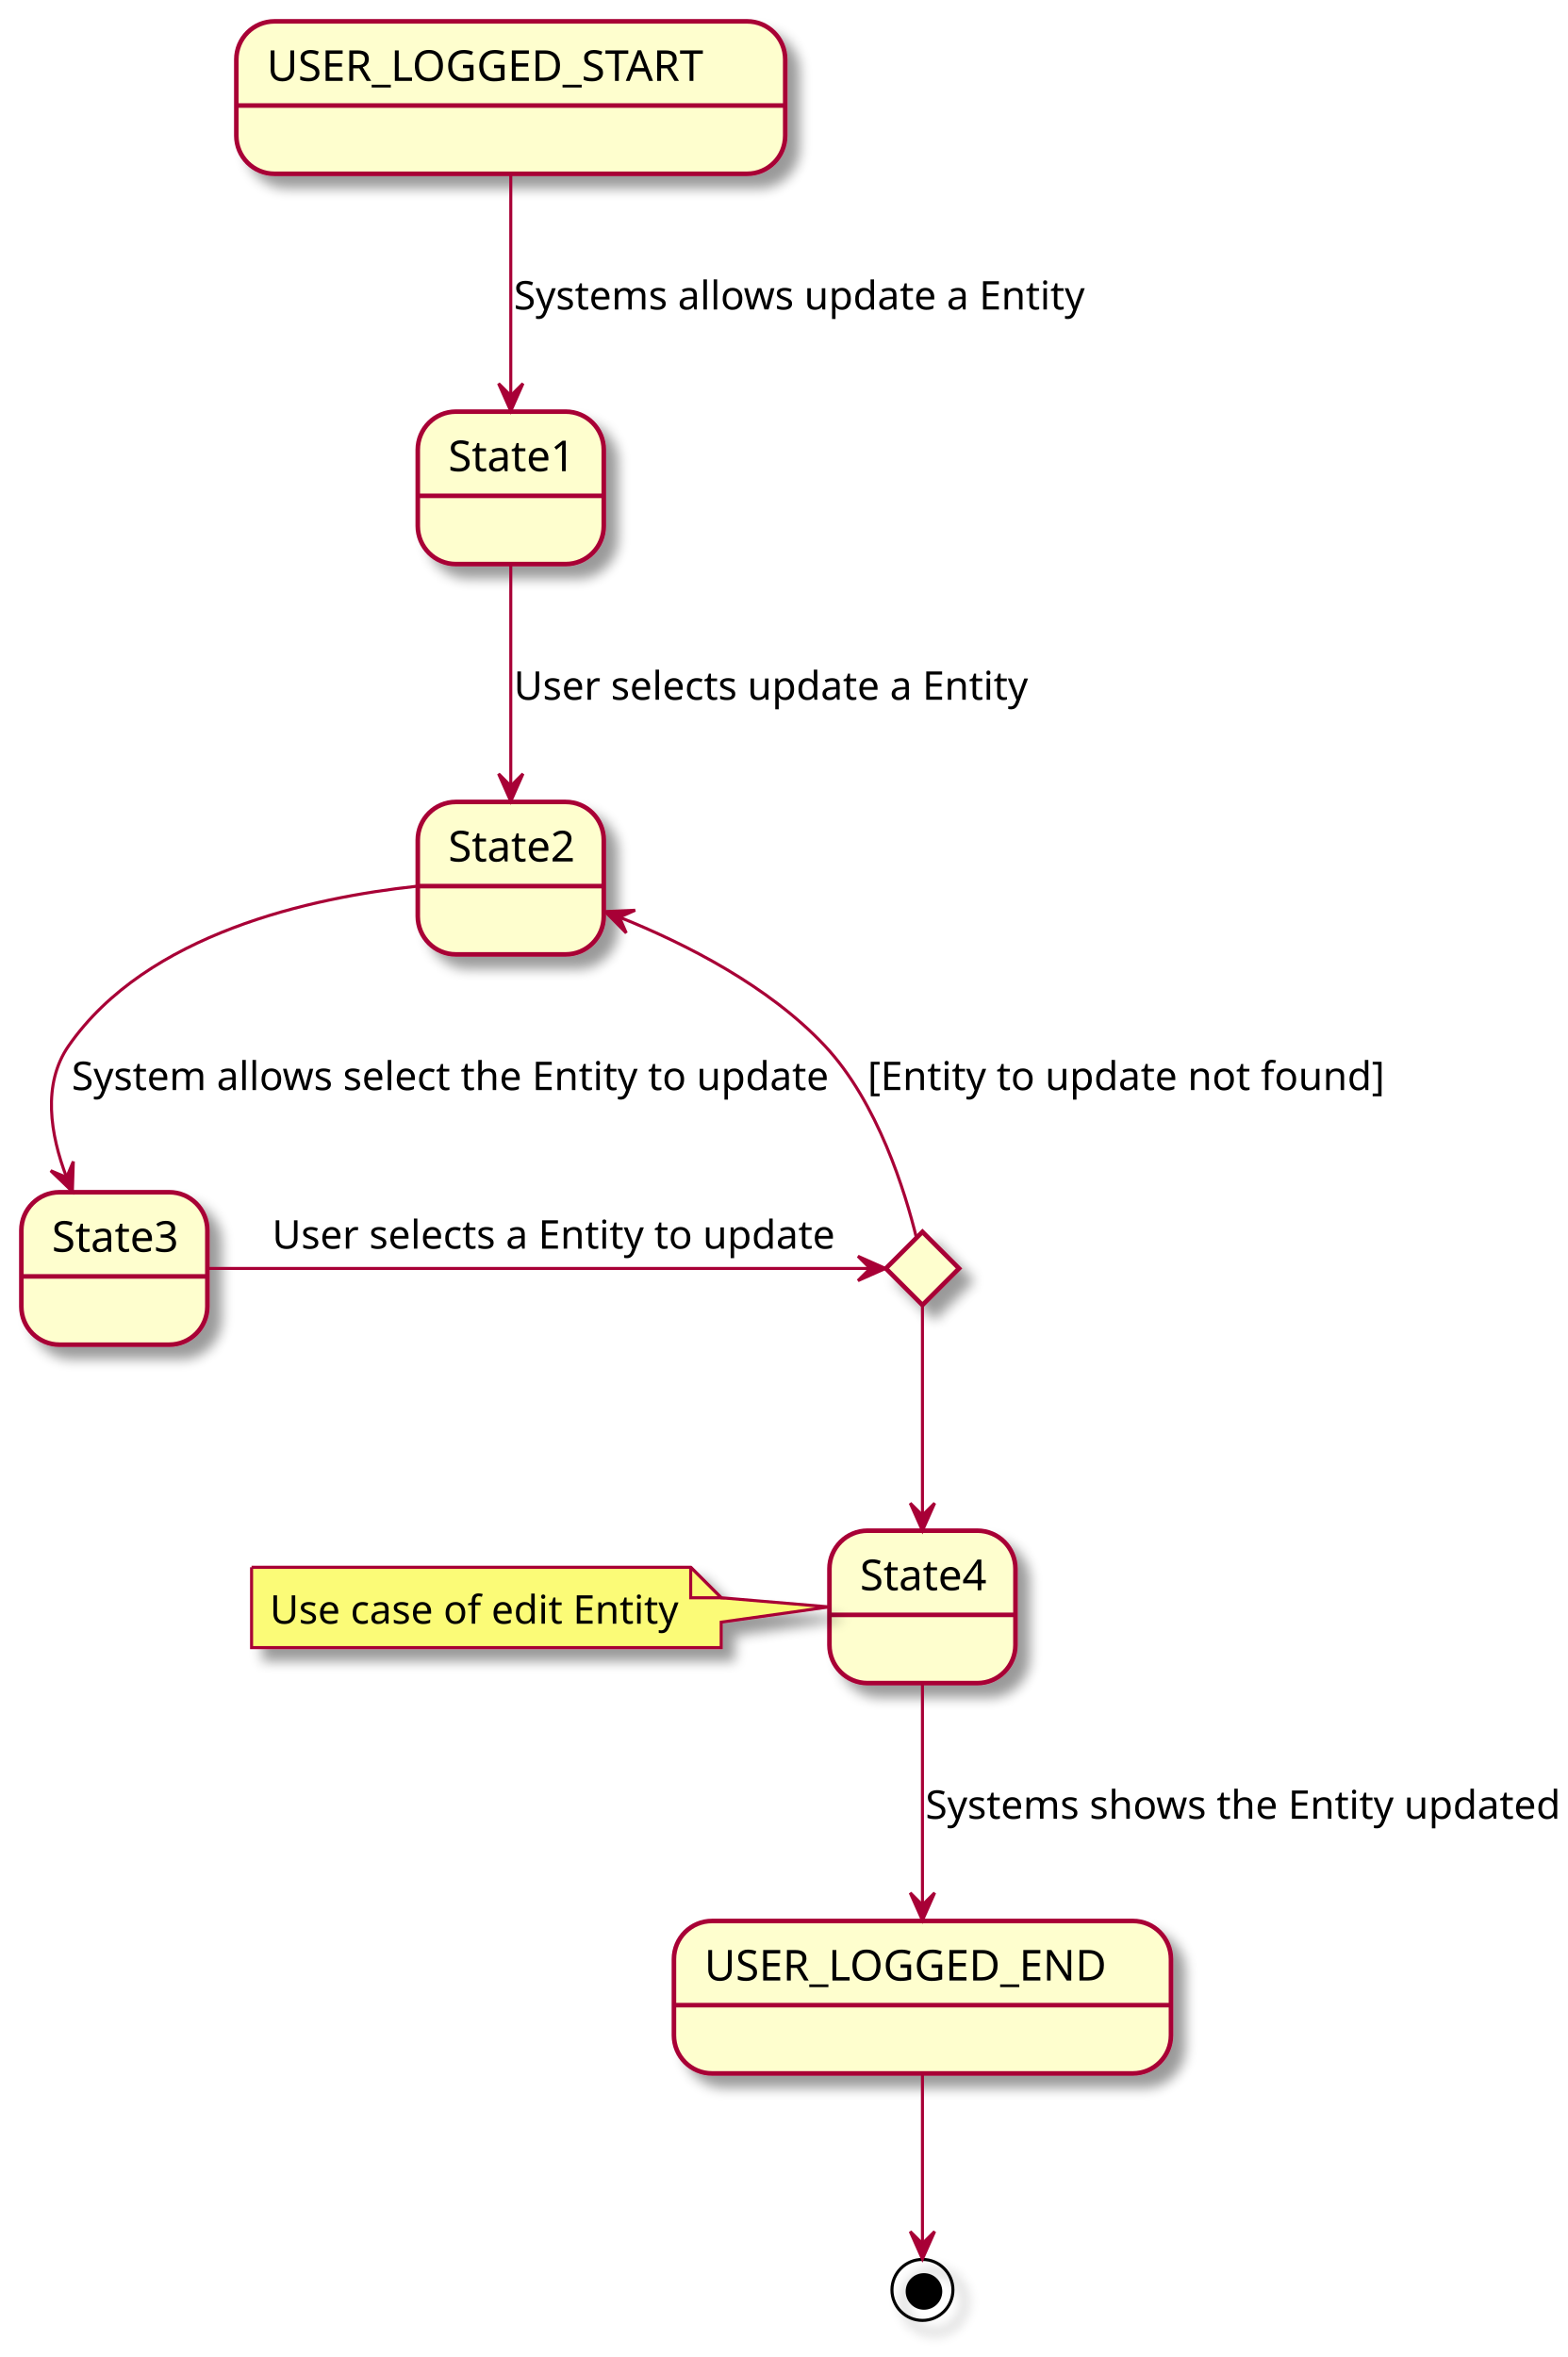
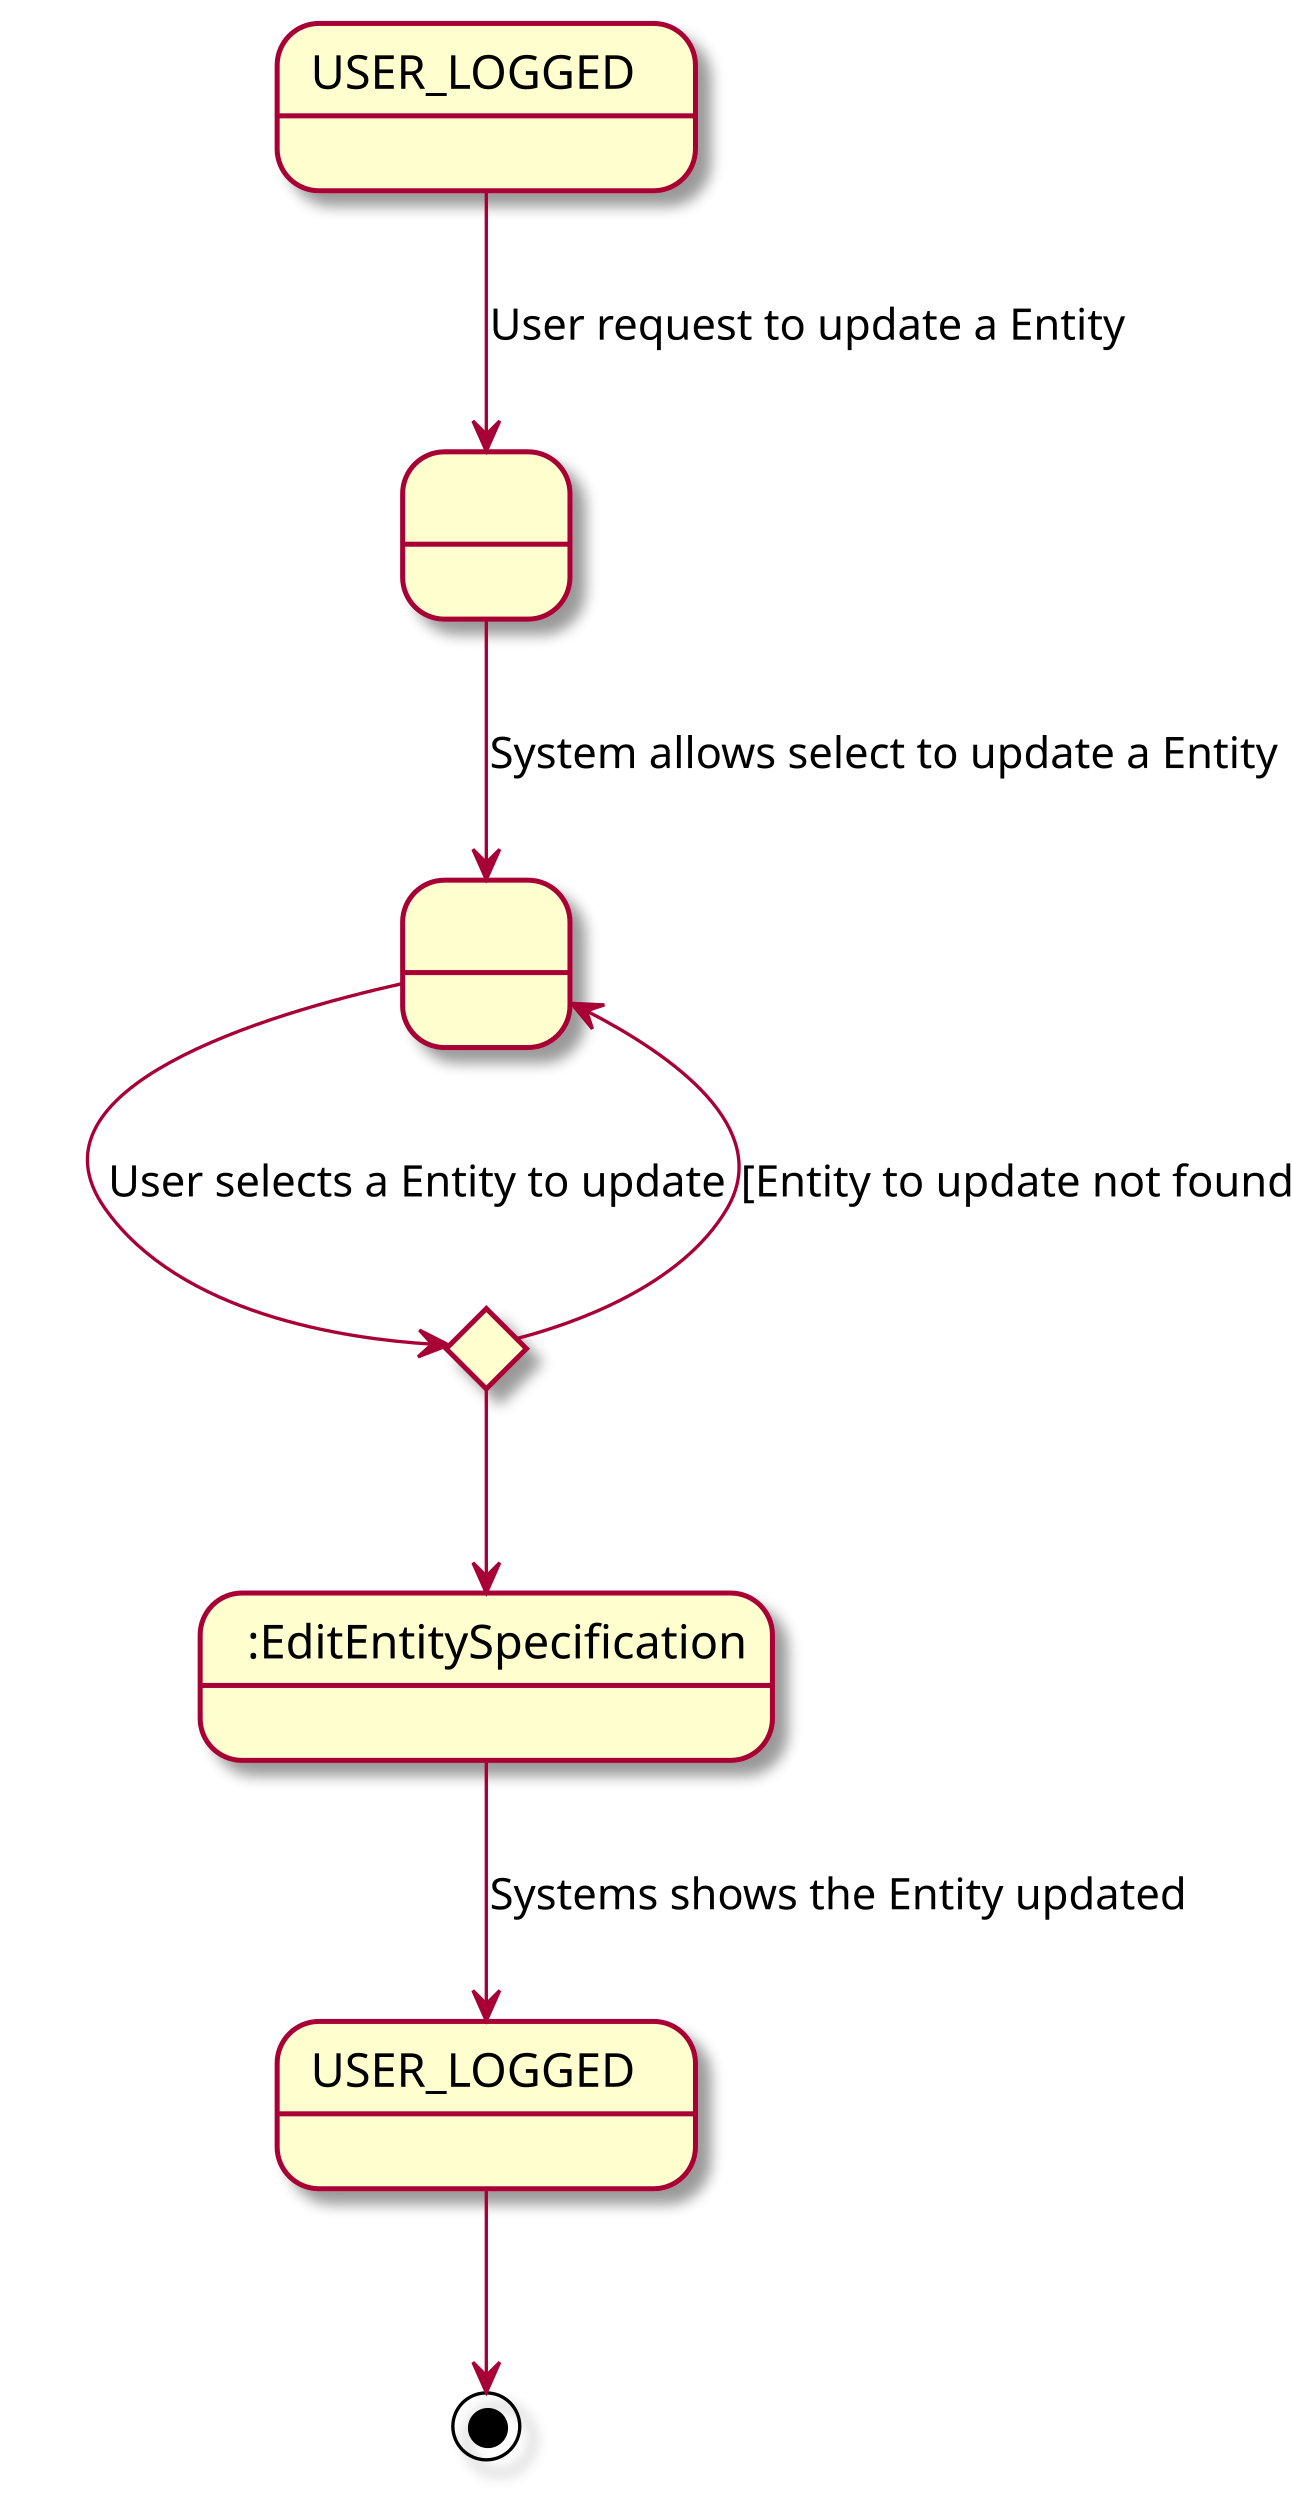
- <svg xmlns="http://www.w3.org/2000/svg" contentScriptType="application/ecmascript" contentStyleType="text/css" height="773px" preserveAspectRatio="none" style="width:514px;height:773px;" version="1.1" viewBox="0 0 514 773" width="514px" zoomAndPan="magnify">
+ <svg xmlns="http://www.w3.org/2000/svg" contentScriptType="application/ecmascript" contentStyleType="text/css" height="747px" preserveAspectRatio="none" style="width:386px;height:747px;background:#FFFFFF;" version="1.1" viewBox="0 0 386 747" width="386px" zoomAndPan="magnify">
  <defs>
-     <filter height="300%" id="fjemortywtfp8" width="300%" x="-1" y="-1">
+     <filter height="300%" id="flpher6g1ortx" width="300%" x="-1" y="-1">
      <feGaussianBlur result="blurOut" stdDeviation="2.0" />
      <feColorMatrix in="blurOut" result="blurOut2" type="matrix" values="0 0 0 0 0 0 0 0 0 0 0 0 0 0 0 0 0 0 .4 0" />
      <feOffset dx="4.0" dy="4.0" in="blurOut2" result="blurOut3" />
      <feBlend in="SourceGraphic" in2="blurOut3" mode="normal" />
    </filter>
  </defs>
  <g>
-     <g id="USER_LOGGED_START">
-       <rect fill="#FEFECE" filter="url(#fjemortywtfp8)" height="50" rx="12.5" ry="12.5" style="stroke:#A80036;stroke-width:1.5;" width="180" x="77.5" y="7" />
-       <line style="stroke:#A80036;stroke-width:1.5;" x1="77.5" x2="257.5" y1="34.609" y2="34.609" />
-       <text fill="#000000" font-family="sans-serif" font-size="14" lengthAdjust="spacing" textLength="160" x="87.5" y="26.533">USER_LOGGED_START</text>
-     </g>
    <g id="State1">
-       <rect fill="#FEFECE" filter="url(#fjemortywtfp8)" height="50" rx="12.5" ry="12.5" style="stroke:#A80036;stroke-width:1.5;" width="61" x="137" y="135" />
-       <line style="stroke:#A80036;stroke-width:1.5;" x1="137" x2="198" y1="162.609" y2="162.609" />
-       <text fill="#000000" font-family="sans-serif" font-size="14" lengthAdjust="spacing" textLength="41" x="147" y="154.533">State1</text>
+       <rect fill="#FEFECE" filter="url(#flpher6g1ortx)" height="50" rx="12.5" ry="12.5" style="stroke:#A80036;stroke-width:1.5;" width="50" x="120.31" y="135" />
+       <line style="stroke:#A80036;stroke-width:1.5;" x1="120.31" x2="170.31" y1="162.609" y2="162.609" />
+       <text fill="#000000" font-family="sans-serif" font-size="14" lengthAdjust="spacing" textLength="0" x="147.31" y="154.533" />
    </g>
    <g id="State2">
-       <rect fill="#FEFECE" filter="url(#fjemortywtfp8)" height="50" rx="12.5" ry="12.5" style="stroke:#A80036;stroke-width:1.5;" width="61" x="137" y="263" />
-       <line style="stroke:#A80036;stroke-width:1.5;" x1="137" x2="198" y1="290.609" y2="290.609" />
-       <text fill="#000000" font-family="sans-serif" font-size="14" lengthAdjust="spacing" textLength="41" x="147" y="282.533">State2</text>
+       <rect fill="#FEFECE" filter="url(#flpher6g1ortx)" height="50" rx="12.5" ry="12.5" style="stroke:#A80036;stroke-width:1.5;" width="50" x="120.31" y="263" />
+       <line style="stroke:#A80036;stroke-width:1.5;" x1="120.31" x2="170.31" y1="290.609" y2="290.609" />
+       <text fill="#000000" font-family="sans-serif" font-size="14" lengthAdjust="spacing" textLength="0" x="147.31" y="282.533" />
+     </g>
+     <g id="USER_LOGGED_START">
+       <rect fill="#FEFECE" filter="url(#flpher6g1ortx)" height="50" rx="12.5" ry="12.5" style="stroke:#A80036;stroke-width:1.5;" width="125" x="82.81" y="7" />
+       <line style="stroke:#A80036;stroke-width:1.5;" x1="82.81" x2="207.81" y1="34.609" y2="34.609" />
+       <text fill="#000000" font-family="sans-serif" font-size="14" lengthAdjust="spacing" textLength="105" x="92.81" y="26.533">USER_LOGGED</text>
    </g>
    <g id="State3">
-       <rect fill="#FEFECE" filter="url(#fjemortywtfp8)" height="50" rx="12.5" ry="12.5" style="stroke:#A80036;stroke-width:1.5;" width="61" x="7" y="391" />
-       <line style="stroke:#A80036;stroke-width:1.5;" x1="7" x2="68" y1="418.609" y2="418.609" />
-       <text fill="#000000" font-family="sans-serif" font-size="14" lengthAdjust="spacing" textLength="41" x="17" y="410.533">State3</text>
+       <rect fill="#FEFECE" filter="url(#flpher6g1ortx)" height="50" rx="12.5" ry="12.5" style="stroke:#A80036;stroke-width:1.5;" width="171" x="59.81" y="476" />
+       <line style="stroke:#A80036;stroke-width:1.5;" x1="59.81" x2="230.81" y1="503.609" y2="503.609" />
+       <text fill="#000000" font-family="sans-serif" font-size="14" lengthAdjust="spacing" textLength="143" x="73.81" y="495.533">:EditEntitySpecification</text>
    </g>
-     <polygon fill="#FEFECE" filter="url(#fjemortywtfp8)" points="302.5,404,314.5,416,302.5,428,290.5,416,302.5,404" style="stroke:#A80036;stroke-width:1.5;" />
-     <g id="State4">
-       <rect fill="#FEFECE" filter="url(#fjemortywtfp8)" height="50" rx="12.5" ry="12.5" style="stroke:#A80036;stroke-width:1.5;" width="61" x="272" y="502" />
-       <line style="stroke:#A80036;stroke-width:1.5;" x1="272" x2="333" y1="529.609" y2="529.609" />
-       <text fill="#000000" font-family="sans-serif" font-size="14" lengthAdjust="spacing" textLength="41" x="282" y="521.533">State4</text>
+     <g id="USER_LOGGED_END">
+       <rect fill="#FEFECE" filter="url(#flpher6g1ortx)" height="50" rx="12.5" ry="12.5" style="stroke:#A80036;stroke-width:1.5;" width="125" x="82.81" y="604" />
+       <line style="stroke:#A80036;stroke-width:1.5;" x1="82.81" x2="207.81" y1="631.609" y2="631.609" />
+       <text fill="#000000" font-family="sans-serif" font-size="14" lengthAdjust="spacing" textLength="105" x="92.81" y="623.533">USER_LOGGED</text>
    </g>
-     <path d="M82.5,514 L82.5,540.352 A0,0 0 0 0 82.5,540.352 L236.5,540.352 A0,0 0 0 0 236.5,540.352 L236.5,532 L271.86,527 L236.5,524 L236.5,524 L226.5,514 L82.5,514 A0,0 0 0 0 82.5,514 " fill="#FBFB77" filter="url(#fjemortywtfp8)" style="stroke:#A80036;stroke-width:1.0;" />
-     <path d="M226.5,514 L226.5,524 L236.5,524 L226.5,514 " fill="#FBFB77" style="stroke:#A80036;stroke-width:1.0;" />
-     <text fill="#000000" font-family="sans-serif" font-size="13" lengthAdjust="spacing" textLength="133" x="88.5" y="532.495">Use case of edit Entity</text>
-     <g id="USER_LOGGED_END">
-       <rect fill="#FEFECE" filter="url(#fjemortywtfp8)" height="50" rx="12.5" ry="12.5" style="stroke:#A80036;stroke-width:1.5;" width="163" x="221" y="630" />
-       <line style="stroke:#A80036;stroke-width:1.5;" x1="221" x2="384" y1="657.609" y2="657.609" />
-       <text fill="#000000" font-family="sans-serif" font-size="14" lengthAdjust="spacing" textLength="143" x="231" y="649.533">USER_LOGGED_END</text>
-     </g>
-     <ellipse cx="302.5" cy="751" filter="url(#fjemortywtfp8)" rx="10" ry="10" style="stroke:#000000;stroke-width:1.0;fill:none;" />
-     <ellipse cx="303" cy="751.5" fill="#000000" rx="6" ry="6" style="stroke:none;stroke-width:1.0;" />
-     <path d="M167.5,57.29 C167.5,77.95 167.5,107.67 167.5,129.65 " fill="none" id="USER_LOGGED_START-to-State1" style="stroke:#A80036;stroke-width:1.0;" />
-     <polygon fill="#A80036" points="167.5,134.78,171.5,125.78,167.5,129.78,163.5,125.78,167.5,134.78" style="stroke:#A80036;stroke-width:1.0;" />
-     <text fill="#000000" font-family="sans-serif" font-size="13" lengthAdjust="spacing" textLength="184" x="168.5" y="101.495">Systems allows update a Entity</text>
-     <path d="M167.5,185.29 C167.5,205.95 167.5,235.67 167.5,257.65 " fill="none" id="State1-to-State2" style="stroke:#A80036;stroke-width:1.0;" />
-     <polygon fill="#A80036" points="167.5,262.78,171.5,253.78,167.5,257.78,163.5,253.78,167.5,262.78" style="stroke:#A80036;stroke-width:1.0;" />
-     <text fill="#000000" font-family="sans-serif" font-size="13" lengthAdjust="spacing" textLength="165" x="168.5" y="229.495">User selects update a Entity</text>
-     <path d="M136.7,290.65 C102.32,294.33 48.17,306.05 22.5,343 C13.8,355.53 16.48,372.05 21.83,386.1 " fill="none" id="State2-to-State3" style="stroke:#A80036;stroke-width:1.0;" />
-     <polygon fill="#A80036" points="23.73,390.77,24.039,380.926,21.843,386.139,16.63,383.944,23.73,390.77" style="stroke:#A80036;stroke-width:1.0;" />
-     <text fill="#000000" font-family="sans-serif" font-size="13" lengthAdjust="spacing" textLength="242" x="23.5" y="357.495">System allows select the Entity to update</text>
-     <path d="M68.16,416 C124.08,416 240.94,416 285.1,416 " fill="none" id="State3-to-c" style="stroke:#A80036;stroke-width:1.0;" />
-     <polygon fill="#A80036" points="290.36,416,281.36,412,285.36,416,281.36,420,290.36,416" style="stroke:#A80036;stroke-width:1.0;" />
-     <text fill="#000000" font-family="sans-serif" font-size="13" lengthAdjust="spacing" textLength="180" x="89.25" y="409.495">User selects a Entity to update</text>
-     <path d="M302.5,428.25 C302.5,444.27 302.5,474.18 302.5,496.72 " fill="none" id="c-to-State4" style="stroke:#A80036;stroke-width:1.0;" />
-     <polygon fill="#A80036" points="302.5,501.98,306.5,492.98,302.5,496.98,298.5,492.98,302.5,501.98" style="stroke:#A80036;stroke-width:1.0;" />
-     <path d="M203.29,300.86 C225.07,309.61 252.14,323.42 270.5,343 C287.9,361.56 296.91,391.16 300.53,405.96 " fill="none" id="State2-backto-c" style="stroke:#A80036;stroke-width:1.0;" />
-     <polygon fill="#A80036" points="198.45,298.96,205.365,305.973,203.104,300.787,208.289,298.526,198.45,298.96" style="stroke:#A80036;stroke-width:1.0;" />
-     <text fill="#000000" font-family="sans-serif" font-size="13" lengthAdjust="spacing" textLength="158" x="284.5" y="357.495">[Entity to update not found]</text>
-     <path d="M302.5,552.29 C302.5,572.95 302.5,602.67 302.5,624.65 " fill="none" id="State4-to-USER_LOGGED_END" style="stroke:#A80036;stroke-width:1.0;" />
-     <polygon fill="#A80036" points="302.5,629.78,306.5,620.78,302.5,624.78,298.5,620.78,302.5,629.78" style="stroke:#A80036;stroke-width:1.0;" />
-     <text fill="#000000" font-family="sans-serif" font-size="13" lengthAdjust="spacing" textLength="203" x="303.5" y="596.495">Systems shows the Entity updated</text>
-     <path d="M302.5,680.21 C302.5,697.84 302.5,721.13 302.5,735.84 " fill="none" id="USER_LOGGED_END-to-*end" style="stroke:#A80036;stroke-width:1.0;" />
-     <polygon fill="#A80036" points="302.5,740.84,306.5,731.84,302.5,735.84,298.5,731.84,302.5,740.84" style="stroke:#A80036;stroke-width:1.0;" />
+     <polygon fill="#FEFECE" filter="url(#flpher6g1ortx)" points="145.31,391,157.31,403,145.31,415,133.31,403,145.31,391" style="stroke:#A80036;stroke-width:1.5;" />
+     <ellipse cx="145.31" cy="725" filter="url(#flpher6g1ortx)" rx="10" ry="10" style="stroke:#000000;stroke-width:1.0;fill:none;" />
+     <ellipse cx="145.81" cy="725.5" fill="#000000" rx="6" ry="6" style="stroke:none;stroke-width:1.0;" />
+     <path d="M145.31,57.29 C145.31,77.95 145.31,107.67 145.31,129.65 " fill="none" id="USER_LOGGED_START-to-State1" style="stroke:#A80036;stroke-width:1.0;" />
+     <polygon fill="#A80036" points="145.31,134.78,149.31,125.78,145.31,129.78,141.31,125.78,145.31,134.78" style="stroke:#A80036;stroke-width:1.0;" />
+     <text fill="#000000" font-family="sans-serif" font-size="13" lengthAdjust="spacing" textLength="181" x="146.31" y="101.495">User request to update a Entity</text>
+     <path d="M145.31,185.29 C145.31,205.95 145.31,235.67 145.31,257.65 " fill="none" id="State1-to-State2" style="stroke:#A80036;stroke-width:1.0;" />
+     <polygon fill="#A80036" points="145.31,262.78,149.31,253.78,145.31,257.78,141.31,253.78,145.31,262.78" style="stroke:#A80036;stroke-width:1.0;" />
+     <text fill="#000000" font-family="sans-serif" font-size="13" lengthAdjust="spacing" textLength="231" x="146.31" y="229.495">System allows select to update a Entity</text>
+     <path d="M120.1,293.92 C79.35,303.04 6,325 31.31,361 C53.67,392.81 103.18,400.06 128.97,401.63 " fill="none" id="State2-to-c" style="stroke:#A80036;stroke-width:1.0;" />
+     <polygon fill="#A80036" points="134.1,401.89,125.318,397.432,129.107,401.632,124.906,405.421,134.1,401.89" style="stroke:#A80036;stroke-width:1.0;" />
+     <text fill="#000000" font-family="sans-serif" font-size="13" lengthAdjust="spacing" textLength="180" x="32.31" y="357.495">User selects a Entity to update</text>
+     <path d="M175.44,302.16 C200.94,315.3 231.28,336.97 217.31,361 C203.57,384.63 170.57,395.77 154.46,399.94 " fill="none" id="State2-backto-c" style="stroke:#A80036;stroke-width:1.0;" />
+     <polygon fill="#A80036" points="170.75,299.8,177.001,307.411,175.219,302.042,180.588,300.26,170.75,299.8" style="stroke:#A80036;stroke-width:1.0;" />
+     <text fill="#000000" font-family="sans-serif" font-size="13" lengthAdjust="spacing" textLength="157" x="221.31" y="357.495">[Entity to update not found]</text>
+     <path d="M145.31,415.01 C145.31,428.52 145.31,451.94 145.31,470.77 " fill="none" id="c-to-State3" style="stroke:#A80036;stroke-width:1.0;" />
+     <polygon fill="#A80036" points="145.31,475.95,149.31,466.95,145.31,470.95,141.31,466.95,145.31,475.95" style="stroke:#A80036;stroke-width:1.0;" />
+     <path d="M145.31,526.29 C145.31,546.95 145.31,576.67 145.31,598.65 " fill="none" id="State3-to-USER_LOGGED_END" style="stroke:#A80036;stroke-width:1.0;" />
+     <polygon fill="#A80036" points="145.31,603.78,149.31,594.78,145.31,598.78,141.31,594.78,145.31,603.78" style="stroke:#A80036;stroke-width:1.0;" />
+     <text fill="#000000" font-family="sans-serif" font-size="13" lengthAdjust="spacing" textLength="203" x="146.31" y="570.495">Systems shows the Entity updated</text>
+     <path d="M145.31,654.21 C145.31,671.84 145.31,695.13 145.31,709.84 " fill="none" id="USER_LOGGED_END-to-*end" style="stroke:#A80036;stroke-width:1.0;" />
+     <polygon fill="#A80036" points="145.31,714.84,149.31,705.84,145.31,709.84,141.31,705.84,145.31,714.84" style="stroke:#A80036;stroke-width:1.0;" />
  </g>
</svg>
